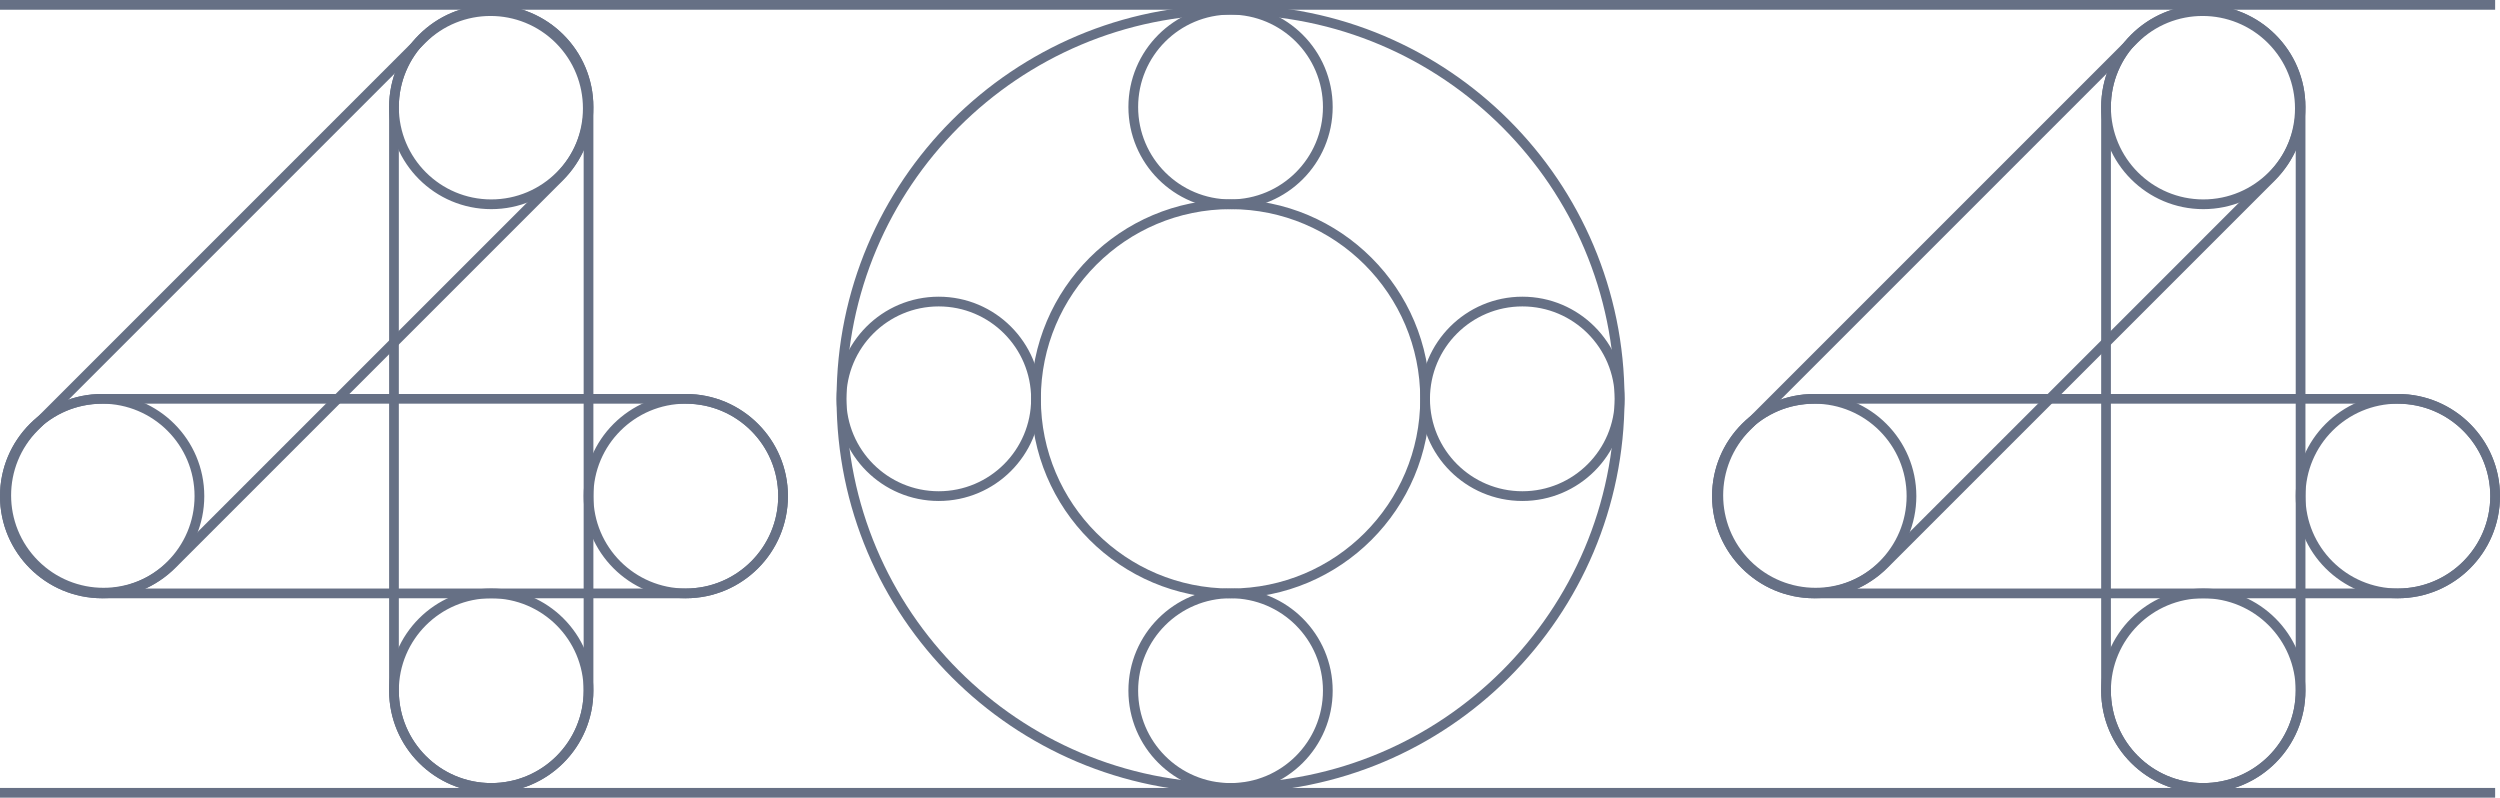
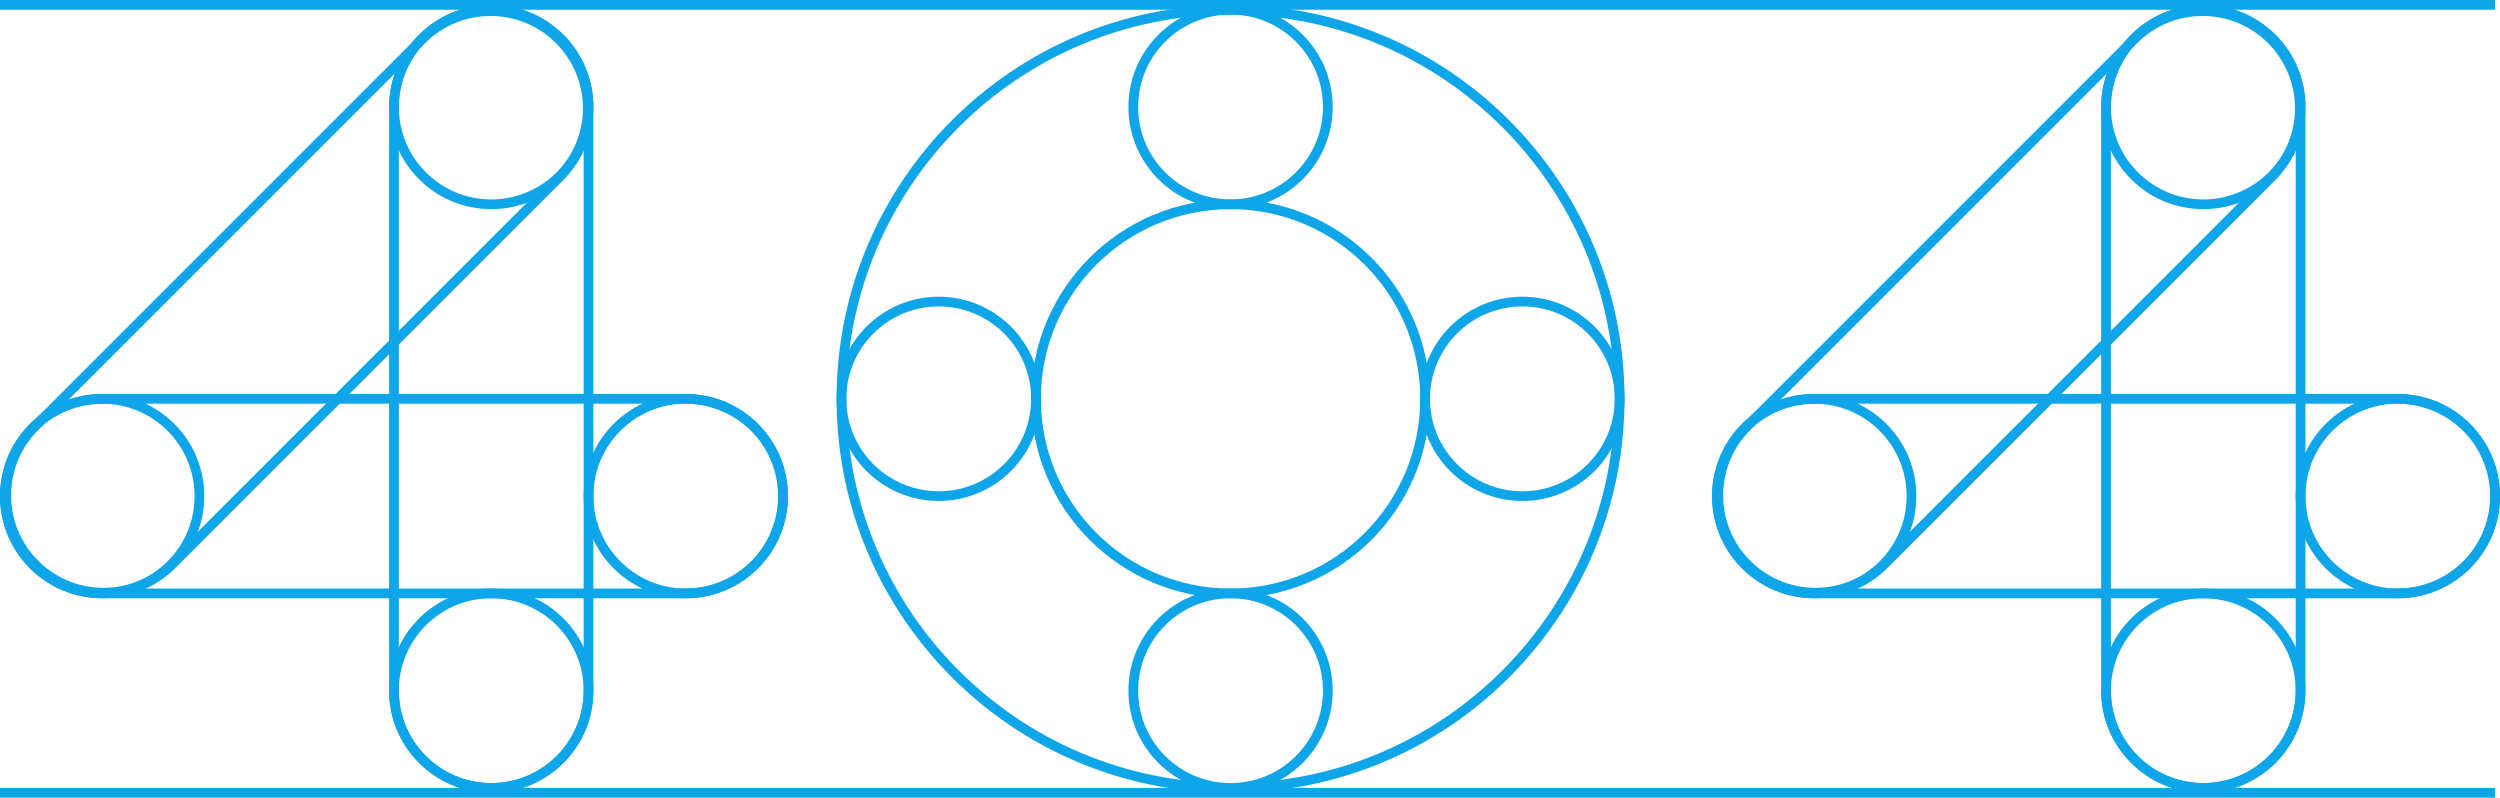
<svg xmlns="http://www.w3.org/2000/svg" width="514" height="164" viewBox="0 0 514 164" fill="none">
-   <circle cx="101" cy="22" r="20" stroke="#667085" stroke-width="2" />
-   <circle cx="101" cy="142" r="20" stroke="#667085" stroke-width="2" />
-   <circle cx="21" cy="102" r="20" stroke="#667085" stroke-width="2" />
-   <circle cx="141" cy="102" r="20" stroke="#667085" stroke-width="2" />
-   <circle cx="193" cy="82" r="20" stroke="#667085" stroke-width="2" />
-   <circle cx="313" cy="82" r="20" stroke="#667085" stroke-width="2" />
-   <circle cx="253" cy="22" r="20" stroke="#667085" stroke-width="2" />
-   <circle cx="253" cy="142" r="20" stroke="#667085" stroke-width="2" />
-   <path d="M1 102C1 90.954 9.954 82 21 82H141C152.046 82 161 90.954 161 102C161 113.046 152.046 122 141 122H21C9.954 122 1 113.046 1 102Z" stroke="#667085" stroke-width="2" />
-   <path d="M101 162C89.954 162 81 153.046 81 142L81 22C81 10.954 89.954 2 101 2C112.046 2 121 10.954 121 22L121 142C121 153.046 112.046 162 101 162Z" stroke="#667085" stroke-width="2" />
-   <path d="M7.142 115.995C-0.668 108.184 -0.668 95.521 7.142 87.711L86.711 8.142C94.521 0.332 107.184 0.332 114.995 8.142C122.805 15.953 122.805 28.616 114.995 36.426L35.426 115.995C27.616 123.805 14.953 123.805 7.142 115.995Z" stroke="#667085" stroke-width="2" />
-   <circle cx="453" cy="22" r="20" stroke="#667085" stroke-width="2" />
-   <circle cx="453" cy="142" r="20" stroke="#667085" stroke-width="2" />
-   <circle cx="373" cy="102" r="20" stroke="#667085" stroke-width="2" />
-   <circle cx="493" cy="102" r="20" stroke="#667085" stroke-width="2" />
-   <path d="M353 102C353 90.954 361.954 82 373 82H493C504.046 82 513 90.954 513 102C513 113.046 504.046 122 493 122H373C361.954 122 353 113.046 353 102Z" stroke="#667085" stroke-width="2" />
-   <path d="M453 162C441.954 162 433 153.046 433 142L433 22C433 10.954 441.954 2 453 2C464.046 2 473 10.954 473 22L473 142C473 153.046 464.046 162 453 162Z" stroke="#667085" stroke-width="2" />
-   <path d="M359.142 115.995C351.332 108.184 351.332 95.521 359.142 87.711L438.711 8.142C446.521 0.332 459.184 0.332 466.995 8.142C474.805 15.953 474.805 28.616 466.995 36.426L387.426 115.995C379.616 123.805 366.953 123.805 359.142 115.995Z" stroke="#667085" stroke-width="2" />
-   <circle cx="253" cy="82" r="80" stroke="#667085" stroke-width="2" />
-   <circle cx="253" cy="82" r="40" stroke="#667085" stroke-width="2" />
-   <line x1="8.74228e-08" y1="1" x2="513" y2="1" stroke="#667085" stroke-width="2" />
-   <line x1="-8.74228e-08" y1="163" x2="513" y2="163" stroke="#667085" stroke-width="2" />
+   <circle cx="101" cy="22" r="20" stroke="#0EA5E9" stroke-width="2" />
+   <circle cx="101" cy="142" r="20" stroke="#0EA5E9" stroke-width="2" />
+   <circle cx="21" cy="102" r="20" stroke="#0EA5E9" stroke-width="2" />
+   <circle cx="141" cy="102" r="20" stroke="#0EA5E9" stroke-width="2" />
+   <circle cx="193" cy="82" r="20" stroke="#0EA5E9" stroke-width="2" />
+   <circle cx="313" cy="82" r="20" stroke="#0EA5E9" stroke-width="2" />
+   <circle cx="253" cy="22" r="20" stroke="#0EA5E9" stroke-width="2" />
+   <circle cx="253" cy="142" r="20" stroke="#0EA5E9" stroke-width="2" />
+   <path d="M1 102C1 90.954 9.954 82 21 82H141C152.046 82 161 90.954 161 102C161 113.046 152.046 122 141 122H21C9.954 122 1 113.046 1 102Z" stroke="#0EA5E9" stroke-width="2" />
+   <path d="M101 162C89.954 162 81 153.046 81 142L81 22C81 10.954 89.954 2 101 2C112.046 2 121 10.954 121 22L121 142C121 153.046 112.046 162 101 162Z" stroke="#0EA5E9" stroke-width="2" />
+   <path d="M7.142 115.995C-0.668 108.184 -0.668 95.521 7.142 87.711L86.711 8.142C94.521 0.332 107.184 0.332 114.995 8.142C122.805 15.953 122.805 28.616 114.995 36.426L35.426 115.995C27.616 123.805 14.953 123.805 7.142 115.995Z" stroke="#0EA5E9" stroke-width="2" />
+   <circle cx="453" cy="22" r="20" stroke="#0EA5E9" stroke-width="2" />
+   <circle cx="453" cy="142" r="20" stroke="#0EA5E9" stroke-width="2" />
+   <circle cx="373" cy="102" r="20" stroke="#0EA5E9" stroke-width="2" />
+   <circle cx="493" cy="102" r="20" stroke="#0EA5E9" stroke-width="2" />
+   <path d="M353 102C353 90.954 361.954 82 373 82H493C504.046 82 513 90.954 513 102C513 113.046 504.046 122 493 122H373C361.954 122 353 113.046 353 102Z" stroke="#0EA5E9" stroke-width="2" />
+   <path d="M453 162C441.954 162 433 153.046 433 142L433 22C433 10.954 441.954 2 453 2C464.046 2 473 10.954 473 22L473 142C473 153.046 464.046 162 453 162Z" stroke="#0EA5E9" stroke-width="2" />
+   <path d="M359.142 115.995C351.332 108.184 351.332 95.521 359.142 87.711L438.711 8.142C446.521 0.332 459.184 0.332 466.995 8.142C474.805 15.953 474.805 28.616 466.995 36.426L387.426 115.995C379.616 123.805 366.953 123.805 359.142 115.995Z" stroke="#0EA5E9" stroke-width="2" />
+   <circle cx="253" cy="82" r="80" stroke="#0EA5E9" stroke-width="2" />
+   <circle cx="253" cy="82" r="40" stroke="#0EA5E9" stroke-width="2" />
+   <line x1="8.74228e-08" y1="1" x2="513" y2="1" stroke="#0EA5E9" stroke-width="2" />
+   <line x1="-8.74228e-08" y1="163" x2="513" y2="163" stroke="#0EA5E9" stroke-width="2" />
</svg>
